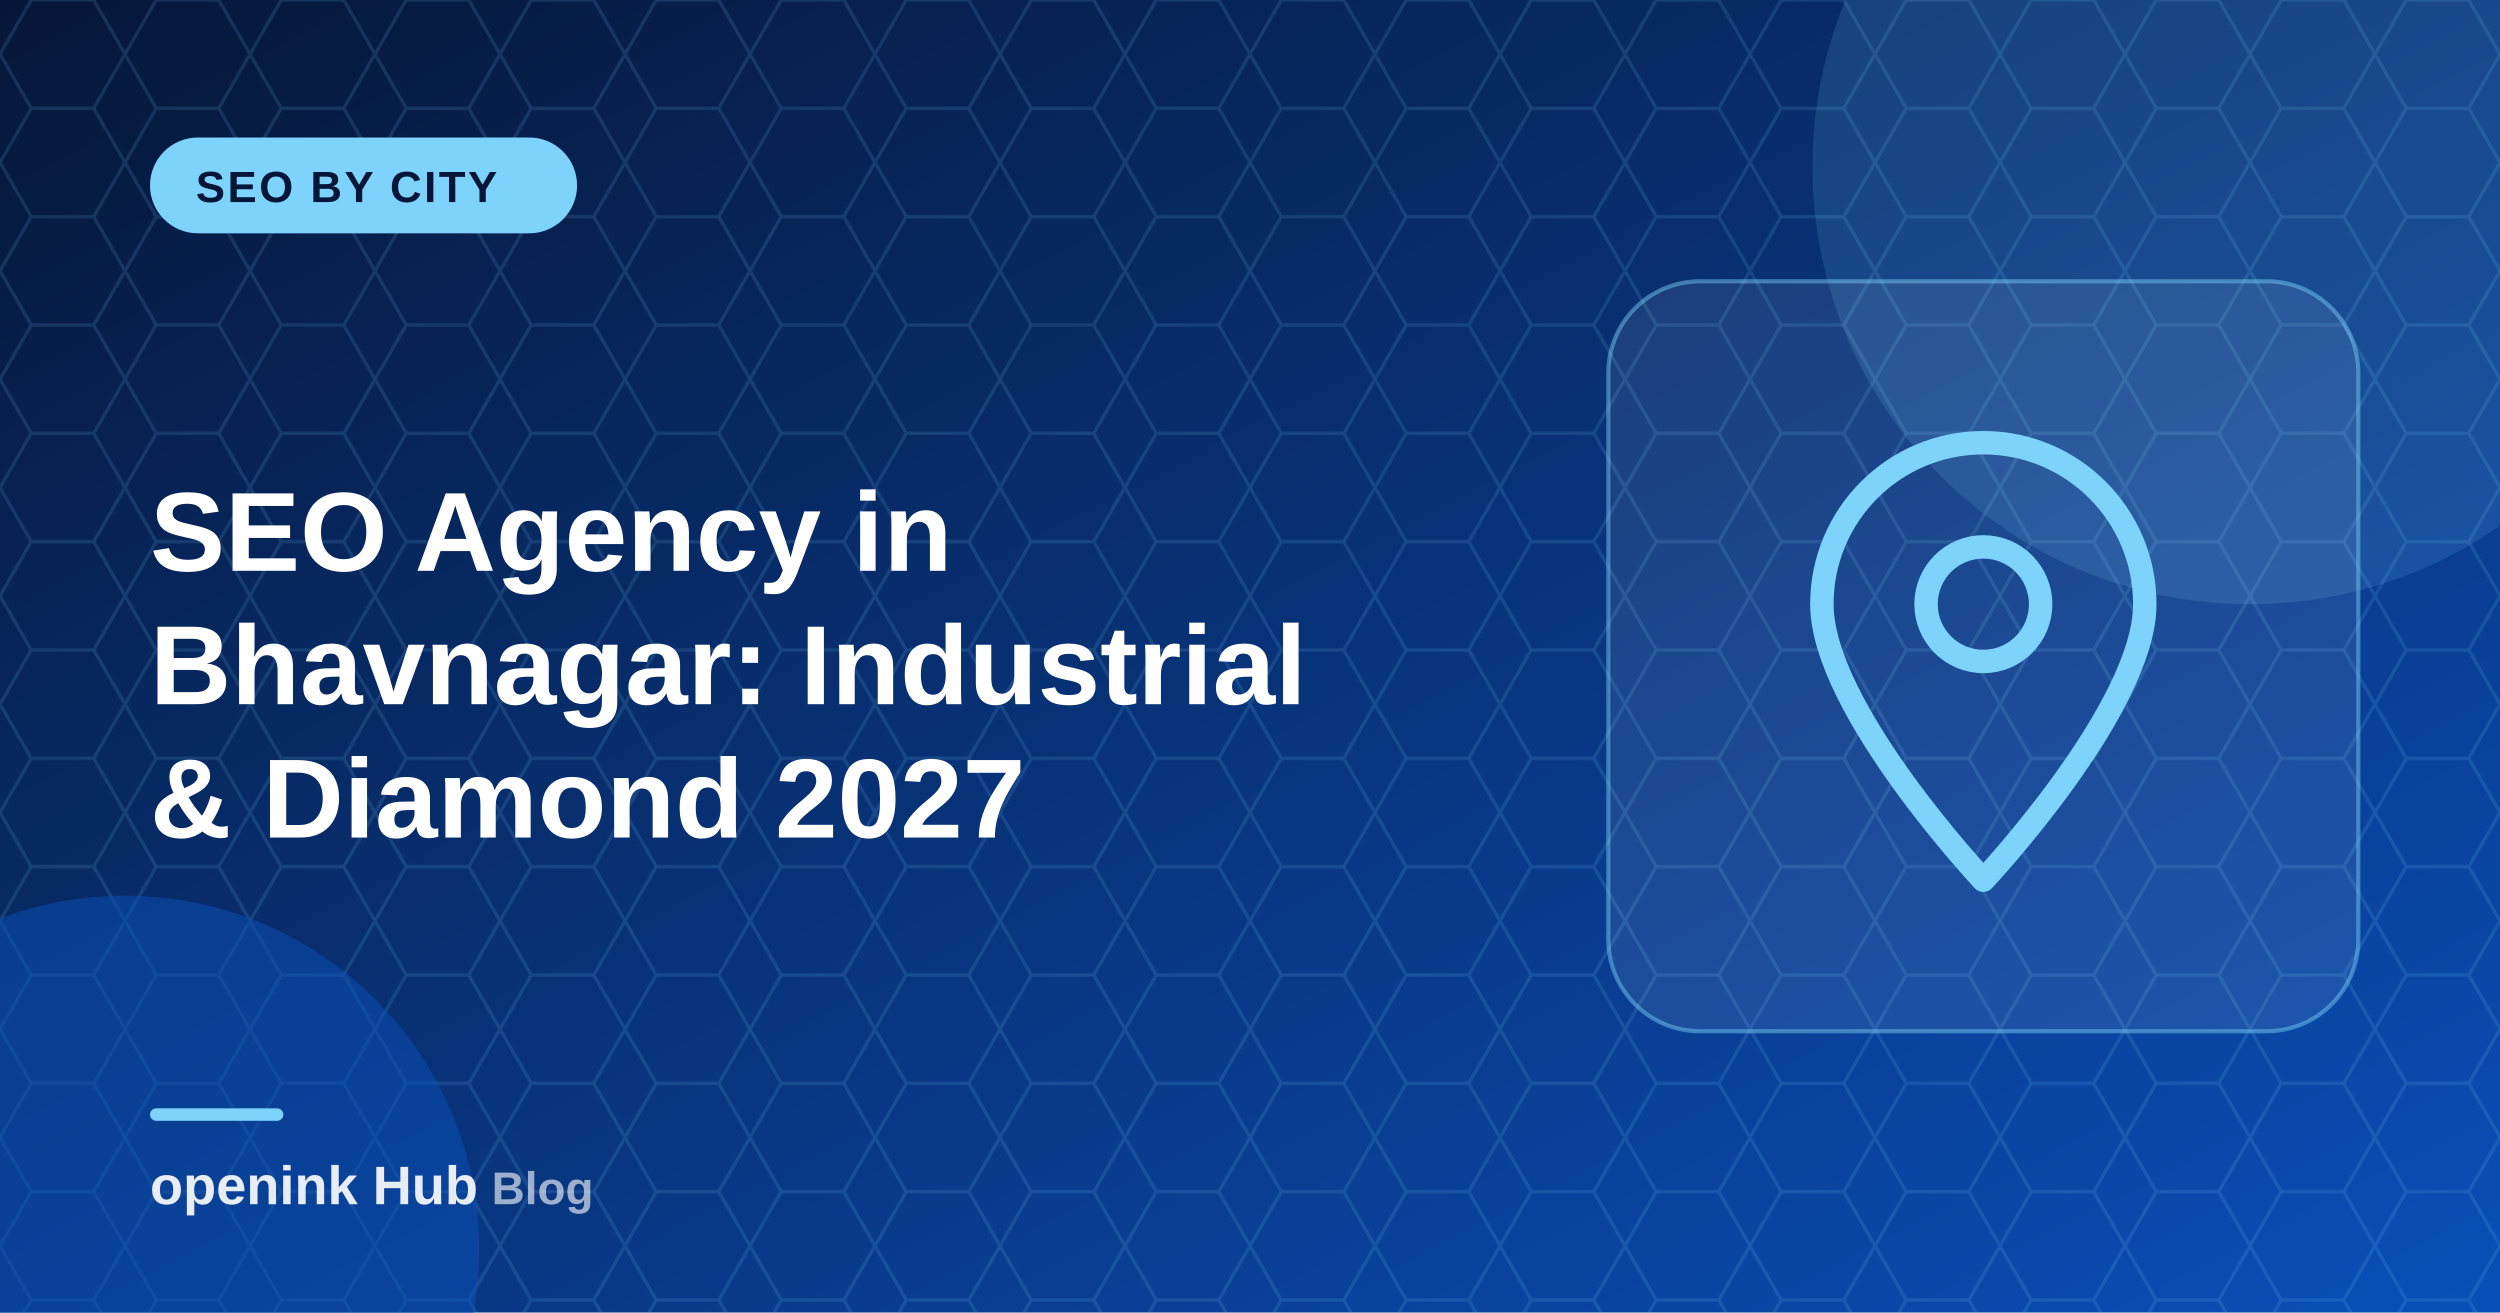
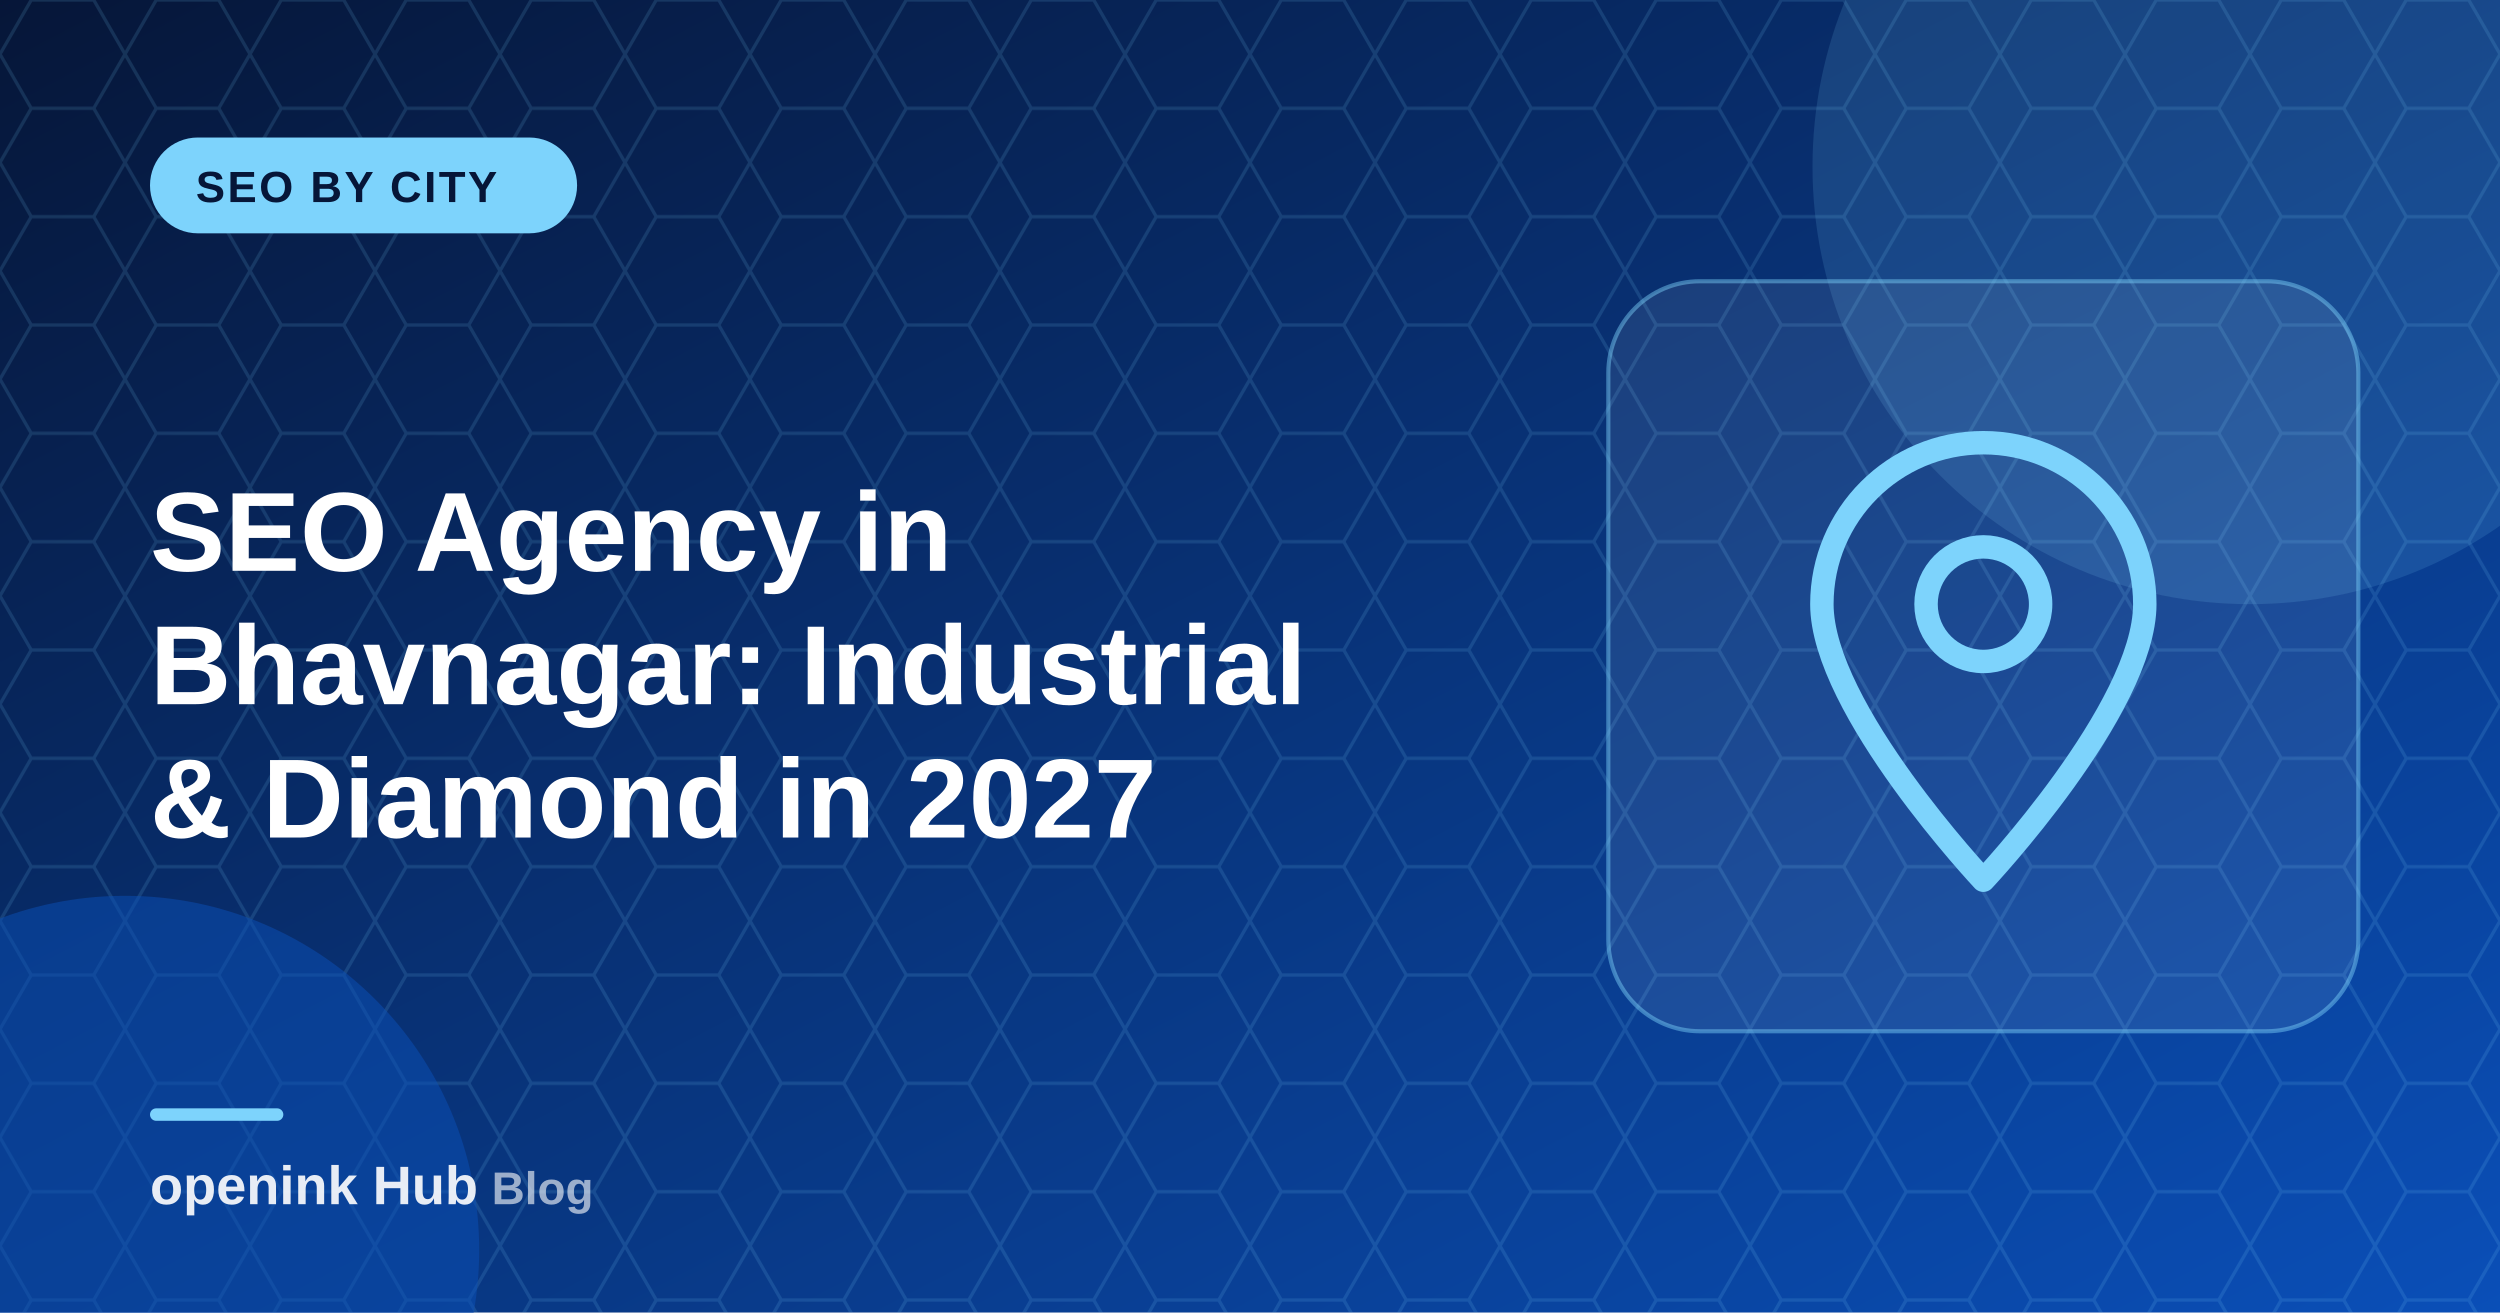
- <svg xmlns="http://www.w3.org/2000/svg" width="1200" height="630" viewBox="0 0 1200 630" role="img" aria-label="SEO Agency in Bhavnagar: Industrial &amp; Diamond 2027">
+ <svg xmlns="http://www.w3.org/2000/svg" width="1200" height="630" viewBox="0 0 1200 630" role="img" aria-label="SEO Agency in Bhavnagar: Industrial &amp; Diamond in 2027">
  <defs>
    <linearGradient id="g" x1="0" y1="0" x2="1" y2="1">
      <stop offset="0" stop-color="#061638" />
      <stop offset="1" stop-color="#0a4fb8" />
    </linearGradient>
    <pattern id="p" width="60" height="52" patternUnits="userSpaceOnUse">
      <path d="M15 0h30l15 26-15 26H15L0 26Z" fill="none" stroke="#7dd3fc" stroke-width="1.6" />
    </pattern>
    <style>.ic{fill:none;stroke:#7dd3fc;stroke-width:9;stroke-linecap:round;stroke-linejoin:round}.ic .f{fill:#7dd3fc;stroke:none}</style>
  </defs>
  <rect width="1200" height="630" fill="url(#g)" />
  <rect width="1200" height="630" fill="url(#p)" opacity=".14" />
  <circle cx="1080" cy="80" r="210" fill="#7dd3fc" opacity=".14" />
  <circle cx="60" cy="600" r="170" fill="#0a4fb8" opacity=".5" />
  <rect x="772" y="135" width="360" height="360" rx="44" fill="#fff" fill-opacity=".08" stroke="#7dd3fc" stroke-opacity=".45" stroke-width="2" />
  <g class="ic" transform="translate(827 190) scale(1.25)">
    <path d="M100 186S38 120 38 80a62 62 0 0 1 124 0c0 40-62 106-62 106Z" />
    <circle cx="100" cy="80" r="22" />
  </g>
  <rect x="72" y="66" width="205" height="46" rx="23" fill="#7dd3fc" />
  <text x="94" y="97" fill="#061638" font-family="Segoe UI,Arial,sans-serif" font-size="21" font-weight="700" letter-spacing="1.2">SEO BY CITY</text>
  <text x="72" y="274" fill="#fff" font-family="Segoe UI,Arial,sans-serif" font-size="54" font-weight="800">SEO Agency in</text>
  <text x="72" y="338" fill="#fff" font-family="Segoe UI,Arial,sans-serif" font-size="54" font-weight="800">Bhavnagar: Industrial</text>
-   <text x="72" y="402" fill="#fff" font-family="Segoe UI,Arial,sans-serif" font-size="54" font-weight="800">&amp; Diamond 2027</text>
+   <text x="72" y="402" fill="#fff" font-family="Segoe UI,Arial,sans-serif" font-size="54" font-weight="800">&amp; Diamond in 2027</text>
  <rect x="72" y="532" width="64" height="6" rx="3" fill="#7dd3fc" />
  <text x="72" y="578" fill="#fff" fill-opacity=".9" font-family="Segoe UI,Arial,sans-serif" font-size="26" font-weight="700">openink Hub</text>
  <text x="236" y="578" fill="#fff" fill-opacity=".6" font-family="Segoe UI,Arial,sans-serif" font-size="22" font-weight="600">Blog</text>
</svg>
